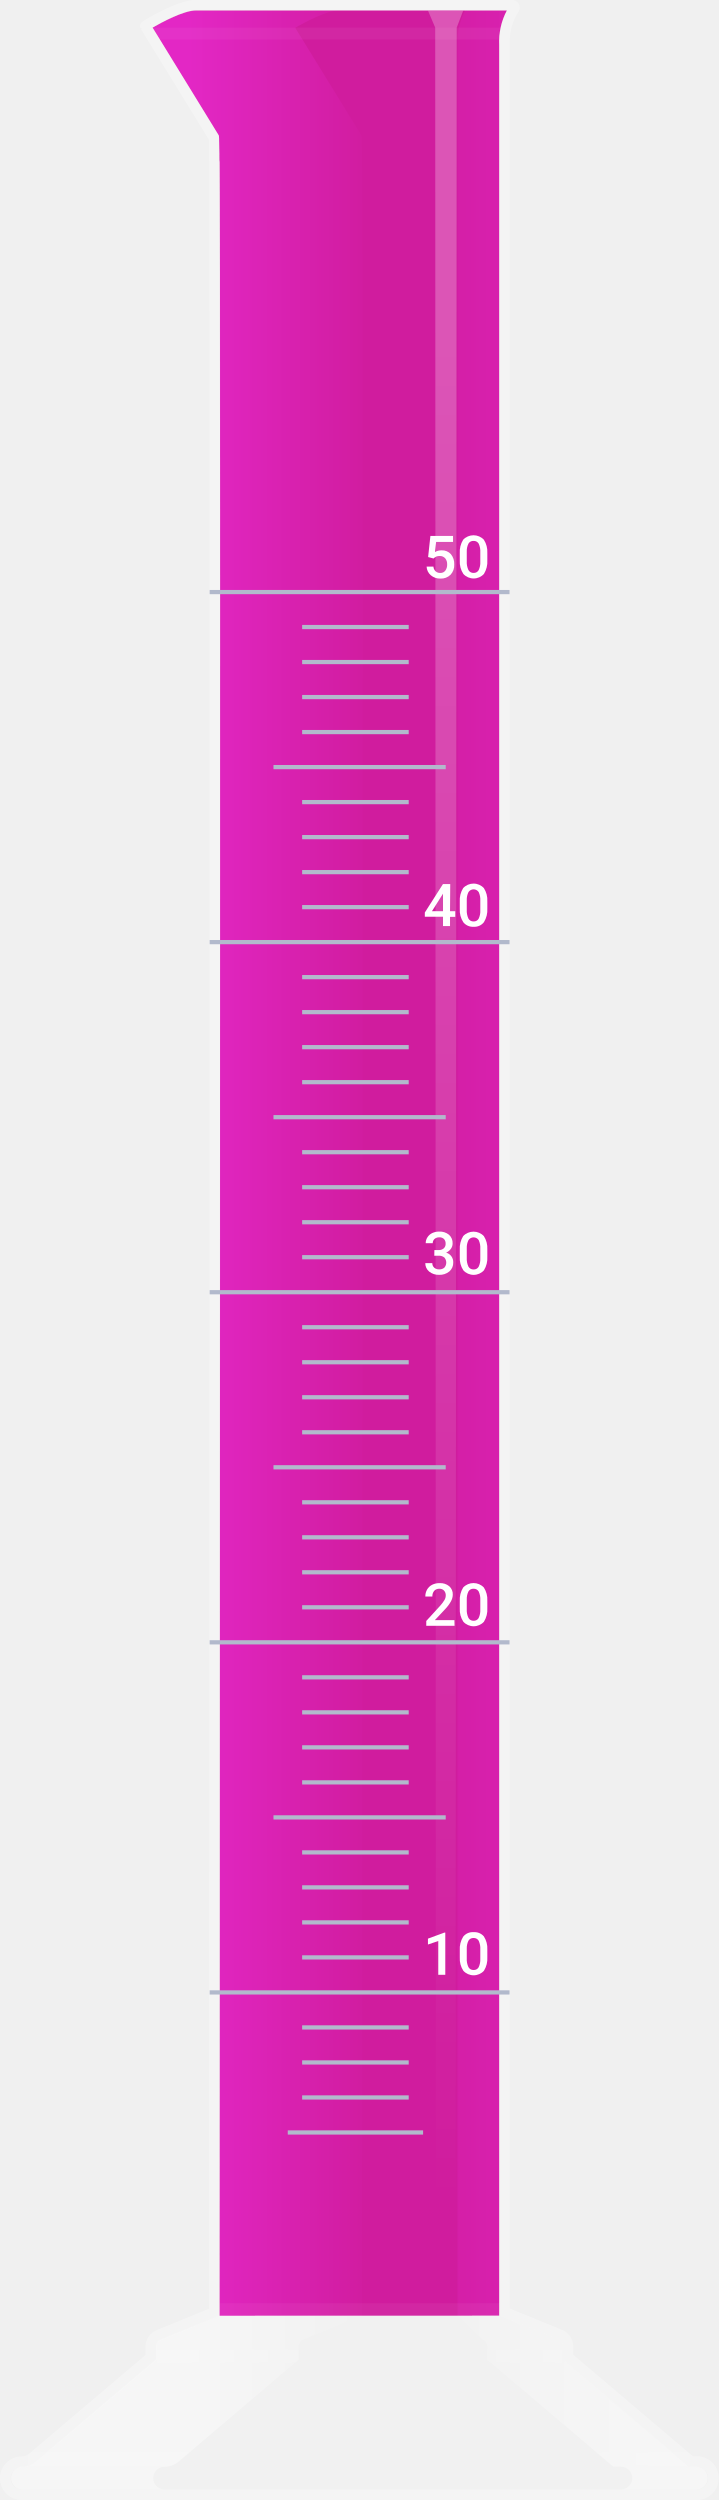
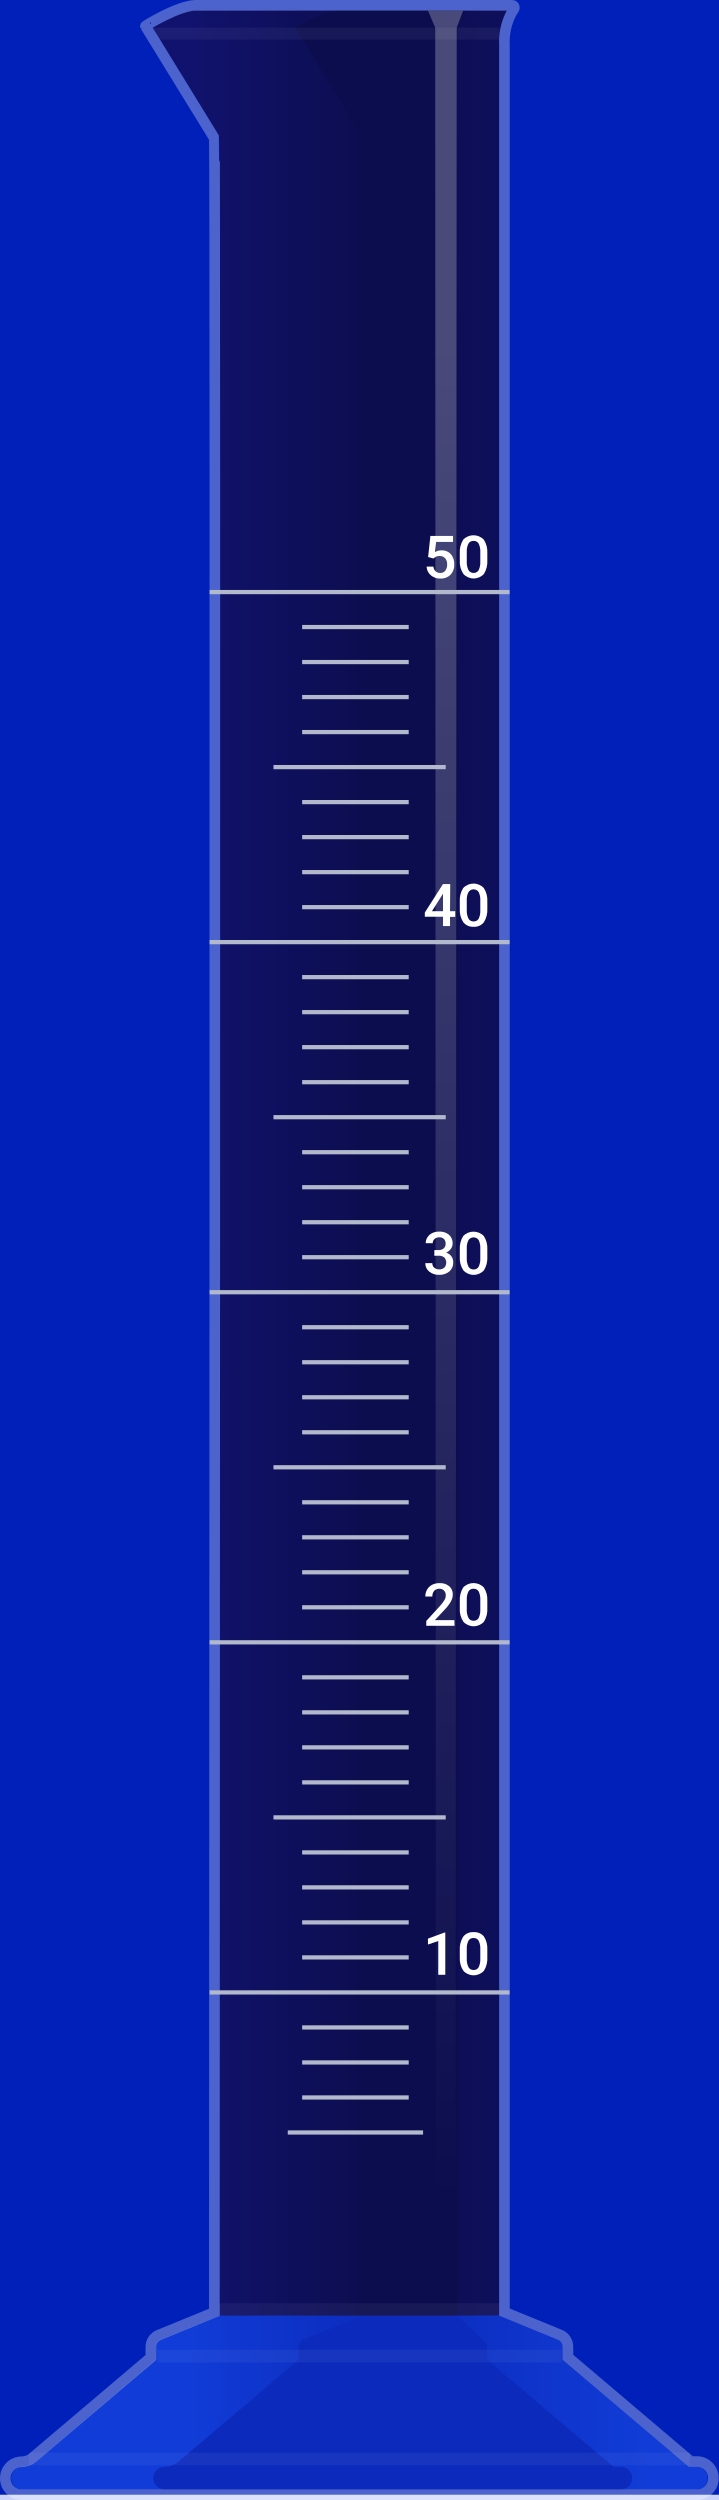
<svg xmlns="http://www.w3.org/2000/svg" viewBox="0 0 169.96 591.19">
  <defs>
-     <style>.cls-1{isolation:isolate;}.cls-2{fill:#ce1199;}.cls-3,.cls-8{fill:none;stroke-miterlimit:10;}.cls-3{stroke:#fff;stroke-width:2.5px;opacity:0.3;}.cls-4,.cls-9{fill:#fff;}.cls-4{opacity:0.05;}.cls-5,.cls-6{mix-blend-mode:overlay;opacity:0.4;}.cls-5{fill:url(#Degradado_sin_nombre_30);}.cls-6{fill:url(#Degradado_sin_nombre_8);}.cls-7{opacity:0.5;fill:url(#Degradado_sin_nombre_31);}.cls-8{stroke:#b2b9cc;}</style>
+     <style>.cls-1{isolation:isolate;}.cls-2{fill:#0021b9;}.cls-3{fill:#cad4f9;}.cls-4{fill:#000145;}.cls-5{fill:none;stroke:#fff;stroke-width:2.5px;opacity:0.3;}.cls-10,.cls-5{stroke-miterlimit:10;}.cls-10,.cls-11,.cls-6{fill:#fff;}.cls-6{opacity:0.05;}.cls-7,.cls-8{mix-blend-mode:overlay;opacity:0.4;}.cls-7{fill:url(#Degradado_sin_nombre_30);}.cls-8{fill:url(#Degradado_sin_nombre_8);}.cls-9{opacity:0.5;fill:url(#Degradado_sin_nombre_31);}.cls-10{stroke:#b2b9cc;}</style>
    <linearGradient id="Degradado_sin_nombre_30" x1="41.44" y1="295.59" x2="98" y2="295.59" gradientUnits="userSpaceOnUse">
      <stop offset="0.06" stop-color="#fff" />
      <stop offset="0.83" stop-color="#fff" stop-opacity="0" />
    </linearGradient>
    <linearGradient id="Degradado_sin_nombre_8" x1="94.32" y1="295.59" x2="153.57" y2="295.59" gradientUnits="userSpaceOnUse">
      <stop offset="0" stop-color="#fff" stop-opacity="0" />
      <stop offset="1" stop-color="#fff" />
    </linearGradient>
    <linearGradient id="Degradado_sin_nombre_31" x1="105.4" y1="81.01" x2="105.4" y2="537.25" gradientUnits="userSpaceOnUse">
      <stop offset="0" stop-color="#fff" stop-opacity="0.5" />
      <stop offset="0.96" stop-color="#fff" stop-opacity="0" />
    </linearGradient>
  </defs>
  <g class="cls-1">
+     <g id="BG">
+       <rect class="cls-2" x="-1773.86" y="-1884.42" width="4349.37" height="2651.6" />
+       <rect class="cls-3" x="-1646.71" y="589.94" width="4169" height="17.26" rx="8.63" />
+     </g>
    <g id="probeta">
-       <path id="liquido" class="cls-2" d="M118.05,547.59v-537a15.85,15.85,0,0,1,1.82-8.13H46.3c-2.78,0-8.06,2.79-10.22,4.07L51.72,32c.28.46.38.62.3,257.9,0,128.47-.11,257.71-.11,257.71" />
+       <path id="liquido" class="cls-4" d="M118.05,547.59v-537a15.85,15.85,0,0,1,1.82-8.13H46.3c-2.78,0-8.06,2.79-10.22,4.07L51.72,32c.28.46.38.62.3,257.9,0,128.47-.11,257.71-.11,257.71" />
      <g id="cuerpo">
-         <path id="contorno" class="cls-3" d="M164.81,589.94H5.15a3.9,3.9,0,0,1-3.9-3.9v0a3.9,3.9,0,0,1,3.9-3.9h0a4,4,0,0,0,2.52-.92l28-23.74v-2.51a3,3,0,0,1,1.89-2.8l13.12-5.37s.3-513.62,0-514.11L34.38,6.18c-.06-.09,7.88-4.93,11.92-4.93h74.79a.56.56,0,0,1,.48.84L121,3a14.45,14.45,0,0,0-1.71,7.61V546.75l13.12,5.37a3,3,0,0,1,1.89,2.8v2.51l29.07,24.66h1.43a3.9,3.9,0,0,1,3.9,3.9v0A3.9,3.9,0,0,1,164.81,589.94Z" />
-         <path id="cuerpo-2" data-name="cuerpo" class="cls-4" d="M36.08,6.57,51.72,32c.28.46.38.62.3,257.9,0,128.47-.11,256.87-.11,256.87v.84L38,553.28a1.77,1.77,0,0,0-1.11,1.64V558L8.48,582.12a5.14,5.14,0,0,1-3.33,1.22,2.68,2.68,0,0,0,0,5.35H164.81a2.68,2.68,0,0,0,0-5.35h-1.89L133.06,558v-3.09a1.77,1.77,0,0,0-1.11-1.64l-13.9-5.69v-537a15.85,15.85,0,0,1,1.82-8.13H46.3C43.52,2.5,38.24,5.29,36.08,6.57Z" />
-         <path id="brillo1" class="cls-5" d="M36.23,586a2.65,2.65,0,0,1,2.65-2.65,5.14,5.14,0,0,0,3.33-1.22L70.63,558v-3.09a1.77,1.77,0,0,1,1.11-1.64l13.9-5.69v-.84s.07-128.4.11-256.87c.08-257.28,0-257.44-.3-257.9L69.81,6.57C72,5.29,77.25,2.5,80,2.5H46.3c-2.78,0-8.06,2.79-10.22,4.07L51.72,32c.28.46.38.62.3,257.9,0,128.47-.11,256.87-.11,256.87v.84L38,553.28a1.77,1.77,0,0,0-1.11,1.64V558L8.48,582.12a5.14,5.14,0,0,1-3.33,1.22,2.68,2.68,0,0,0,0,5.35H38.88A2.67,2.67,0,0,1,36.23,586Z" />
-         <path id="brillo2" class="cls-6" d="M164.81,583.34h-1.89L133.06,558v-3.09a1.77,1.77,0,0,0-1.11-1.64l-13.9-5.69v-537a15.85,15.85,0,0,1,1.82-8.13H110a15.93,15.93,0,0,0-1.81,8.13v537l5.9,5.69a1.76,1.76,0,0,1,1.1,1.64V558l29.86,25.33H147a2.68,2.68,0,0,1,0,5.35h17.83a2.68,2.68,0,0,0,0-5.35Z" />
-         <path id="brillo3" class="cls-7" d="M157.1,586a2.66,2.66,0,0,0-2.64-2.7h-1.89L122.71,558v-3.09a1.76,1.76,0,0,0-1.1-1.64l-13.9-5.69L108,6.54l1.52-4h-8.3l1.7,4,.18,541.05-13.9,5.69a1.76,1.76,0,0,0-1.1,1.64V558L59.66,582.12a5.14,5.14,0,0,1-3.33,1.22,2.68,2.68,0,0,0,0,5.35h98.13A2.65,2.65,0,0,0,157.1,586Z" />
-         <path id="brillo4" class="cls-4" d="M118.16,9.34H37.69L36.2,6.54h82A10.53,10.53,0,0,0,118.16,9.34Z" />
-         <rect id="brillo5" class="cls-4" x="51.83" y="544.66" width="66.33" height="2.97" />
-         <rect id="brillo6" class="cls-4" x="37.18" y="555.68" width="95.64" height="2.97" />
-         <rect id="brillo7" class="cls-4" x="6.82" y="580" width="156.35" height="2.97" />
+         <path id="contorno" class="cls-5" d="M164.81,589.94H5.15a3.9,3.9,0,0,1-3.9-3.9v0a3.9,3.9,0,0,1,3.9-3.9h0a4,4,0,0,0,2.52-.92l28-23.74v-2.51a3,3,0,0,1,1.89-2.8l13.12-5.37s.3-513.62,0-514.11L34.38,6.18c-.06-.09,7.88-4.93,11.92-4.93h74.79a.56.56,0,0,1,.48.84L121,3a14.45,14.45,0,0,0-1.71,7.61V546.75l13.12,5.37a3,3,0,0,1,1.89,2.8v2.51l29.07,24.66h1.43a3.9,3.9,0,0,1,3.9,3.9v0A3.9,3.9,0,0,1,164.81,589.94Z" />
+         <path id="cuerpo-2" data-name="cuerpo" class="cls-6" d="M36.08,6.57,51.72,32c.28.46.38.62.3,257.9,0,128.47-.11,256.87-.11,256.87v.84L38,553.28a1.77,1.77,0,0,0-1.11,1.64V558L8.48,582.12a5.14,5.14,0,0,1-3.33,1.22,2.68,2.68,0,0,0,0,5.35H164.81a2.68,2.68,0,0,0,0-5.35h-1.89L133.06,558v-3.09a1.77,1.77,0,0,0-1.11-1.64l-13.9-5.69v-537a15.85,15.85,0,0,1,1.82-8.13H46.3C43.52,2.5,38.24,5.29,36.08,6.57Z" />
+         <path id="brillo1" class="cls-7" d="M36.23,586a2.65,2.65,0,0,1,2.65-2.65,5.14,5.14,0,0,0,3.33-1.22L70.63,558v-3.09a1.77,1.77,0,0,1,1.11-1.64l13.9-5.69v-.84s.07-128.4.11-256.87c.08-257.28,0-257.44-.3-257.9L69.81,6.57C72,5.29,77.25,2.5,80,2.5H46.3c-2.78,0-8.06,2.79-10.22,4.07L51.72,32c.28.46.38.62.3,257.9,0,128.47-.11,256.87-.11,256.87v.84L38,553.28a1.77,1.77,0,0,0-1.11,1.64V558L8.48,582.12a5.14,5.14,0,0,1-3.33,1.22,2.68,2.68,0,0,0,0,5.35H38.88A2.67,2.67,0,0,1,36.23,586Z" />
+         <path id="brillo2" class="cls-8" d="M164.81,583.34h-1.89L133.06,558v-3.09a1.77,1.77,0,0,0-1.11-1.64l-13.9-5.69v-537a15.85,15.85,0,0,1,1.82-8.13H110a15.93,15.93,0,0,0-1.81,8.13v537l5.9,5.69a1.76,1.76,0,0,1,1.1,1.64V558l29.86,25.33H147a2.68,2.68,0,0,1,0,5.35h17.83a2.68,2.68,0,0,0,0-5.35Z" />
+         <path id="brillo3" class="cls-9" d="M157.1,586a2.66,2.66,0,0,0-2.64-2.7h-1.89L122.71,558v-3.09a1.76,1.76,0,0,0-1.1-1.64l-13.9-5.69L108,6.54l1.52-4h-8.3l1.7,4,.18,541.05-13.9,5.69a1.76,1.76,0,0,0-1.1,1.64V558L59.66,582.12a5.14,5.14,0,0,1-3.33,1.22,2.68,2.68,0,0,0,0,5.35h98.13A2.65,2.65,0,0,0,157.1,586Z" />
+         <path id="brillo4" class="cls-6" d="M118.16,9.34H37.69L36.2,6.54h82A10.53,10.53,0,0,0,118.16,9.34Z" />
+         <rect id="brillo5" class="cls-6" x="51.83" y="544.66" width="66.33" height="2.97" />
+         <rect id="brillo6" class="cls-6" x="37.18" y="555.68" width="95.64" height="2.97" />
+         <rect id="brillo7" class="cls-6" x="6.82" y="580" width="156.35" height="2.97" />
        <g id="escala">
-           <line class="cls-8" x1="68.05" y1="504.28" x2="100.05" y2="504.28" />
-           <line class="cls-8" x1="71.45" y1="496" x2="96.65" y2="496" />
-           <line class="cls-8" x1="71.45" y1="487.72" x2="96.65" y2="487.72" />
-           <line class="cls-8" x1="71.45" y1="479.44" x2="96.65" y2="479.44" />
-           <line class="cls-8" x1="49.58" y1="471.16" x2="120.49" y2="471.16" />
-           <line class="cls-8" x1="71.45" y1="462.88" x2="96.65" y2="462.88" />
-           <line class="cls-8" x1="71.45" y1="454.6" x2="96.65" y2="454.6" />
-           <line class="cls-8" x1="71.45" y1="446.32" x2="96.65" y2="446.32" />
-           <line class="cls-8" x1="71.45" y1="438.05" x2="96.65" y2="438.05" />
-           <line class="cls-8" x1="71.45" y1="413.21" x2="96.65" y2="413.21" />
-           <line class="cls-8" x1="71.45" y1="404.93" x2="96.65" y2="404.93" />
-           <line class="cls-8" x1="71.45" y1="396.65" x2="96.65" y2="396.65" />
-           <line class="cls-8" x1="64.67" y1="429.77" x2="105.4" y2="429.77" />
-           <line class="cls-8" x1="71.45" y1="421.49" x2="96.65" y2="421.49" />
-           <line class="cls-8" x1="49.58" y1="388.37" x2="120.49" y2="388.37" />
-           <line class="cls-8" x1="71.45" y1="380.09" x2="96.65" y2="380.09" />
-           <line class="cls-8" x1="71.45" y1="371.81" x2="96.65" y2="371.81" />
-           <line class="cls-8" x1="71.45" y1="363.54" x2="96.65" y2="363.54" />
-           <line class="cls-8" x1="71.45" y1="355.26" x2="96.65" y2="355.26" />
-           <line class="cls-8" x1="71.45" y1="330.42" x2="96.65" y2="330.42" />
-           <line class="cls-8" x1="71.45" y1="322.14" x2="96.65" y2="322.14" />
-           <line class="cls-8" x1="71.45" y1="313.86" x2="96.65" y2="313.86" />
-           <line class="cls-8" x1="64.67" y1="346.98" x2="105.4" y2="346.98" />
-           <line class="cls-8" x1="71.45" y1="338.7" x2="96.65" y2="338.7" />
-           <line class="cls-8" x1="49.58" y1="305.58" x2="120.49" y2="305.58" />
-           <line class="cls-8" x1="71.45" y1="297.3" x2="96.65" y2="297.3" />
-           <line class="cls-8" x1="71.45" y1="289.03" x2="96.65" y2="289.03" />
-           <line class="cls-8" x1="71.45" y1="280.75" x2="96.65" y2="280.75" />
-           <line class="cls-8" x1="71.45" y1="272.47" x2="96.65" y2="272.47" />
-           <line class="cls-8" x1="71.45" y1="247.63" x2="96.65" y2="247.63" />
-           <line class="cls-8" x1="71.45" y1="239.35" x2="96.65" y2="239.35" />
-           <line class="cls-8" x1="71.45" y1="231.07" x2="96.65" y2="231.07" />
-           <line class="cls-8" x1="64.67" y1="264.19" x2="105.4" y2="264.19" />
-           <line class="cls-8" x1="71.45" y1="255.91" x2="96.65" y2="255.91" />
-           <line class="cls-8" x1="49.58" y1="222.79" x2="120.49" y2="222.79" />
-           <line class="cls-8" x1="71.45" y1="214.52" x2="96.65" y2="214.52" />
-           <line class="cls-8" x1="71.45" y1="206.24" x2="96.65" y2="206.24" />
-           <line class="cls-8" x1="71.45" y1="197.96" x2="96.65" y2="197.96" />
-           <line class="cls-8" x1="71.45" y1="189.68" x2="96.65" y2="189.68" />
-           <line class="cls-8" x1="71.45" y1="164.84" x2="96.65" y2="164.84" />
-           <line class="cls-8" x1="71.45" y1="156.56" x2="96.65" y2="156.56" />
-           <line class="cls-8" x1="71.45" y1="148.28" x2="96.65" y2="148.28" />
-           <line class="cls-8" x1="64.67" y1="181.4" x2="105.4" y2="181.4" />
-           <line class="cls-8" x1="71.45" y1="173.12" x2="96.65" y2="173.12" />
-           <line class="cls-8" x1="49.58" y1="140.01" x2="120.49" y2="140.01" />
+           <line class="cls-10" x1="68.05" y1="504.28" x2="100.05" y2="504.28" />
+           <line class="cls-10" x1="71.45" y1="496" x2="96.65" y2="496" />
+           <line class="cls-10" x1="71.45" y1="487.72" x2="96.65" y2="487.72" />
+           <line class="cls-10" x1="71.45" y1="479.44" x2="96.65" y2="479.44" />
+           <line class="cls-10" x1="49.58" y1="471.16" x2="120.49" y2="471.16" />
+           <line class="cls-10" x1="71.45" y1="462.88" x2="96.65" y2="462.88" />
+           <line class="cls-10" x1="71.45" y1="454.6" x2="96.65" y2="454.6" />
+           <line class="cls-10" x1="71.45" y1="446.32" x2="96.65" y2="446.32" />
+           <line class="cls-10" x1="71.45" y1="438.05" x2="96.65" y2="438.05" />
+           <line class="cls-10" x1="71.45" y1="413.21" x2="96.65" y2="413.21" />
+           <line class="cls-10" x1="71.45" y1="404.93" x2="96.65" y2="404.93" />
+           <line class="cls-10" x1="71.45" y1="396.65" x2="96.65" y2="396.65" />
+           <line class="cls-10" x1="64.67" y1="429.77" x2="105.4" y2="429.77" />
+           <line class="cls-10" x1="71.45" y1="421.49" x2="96.65" y2="421.49" />
+           <line class="cls-10" x1="49.58" y1="388.37" x2="120.49" y2="388.37" />
+           <line class="cls-10" x1="71.45" y1="380.09" x2="96.65" y2="380.09" />
+           <line class="cls-10" x1="71.45" y1="371.81" x2="96.65" y2="371.81" />
+           <line class="cls-10" x1="71.45" y1="363.54" x2="96.65" y2="363.54" />
+           <line class="cls-10" x1="71.45" y1="355.26" x2="96.65" y2="355.26" />
+           <line class="cls-10" x1="71.45" y1="330.42" x2="96.65" y2="330.42" />
+           <line class="cls-10" x1="71.45" y1="322.14" x2="96.65" y2="322.14" />
+           <line class="cls-10" x1="71.45" y1="313.86" x2="96.65" y2="313.86" />
+           <line class="cls-10" x1="64.67" y1="346.98" x2="105.4" y2="346.98" />
+           <line class="cls-10" x1="71.45" y1="338.7" x2="96.65" y2="338.7" />
+           <line class="cls-10" x1="49.58" y1="305.58" x2="120.49" y2="305.58" />
+           <line class="cls-10" x1="71.45" y1="297.3" x2="96.65" y2="297.3" />
+           <line class="cls-10" x1="71.45" y1="289.03" x2="96.65" y2="289.03" />
+           <line class="cls-10" x1="71.45" y1="280.75" x2="96.65" y2="280.75" />
+           <line class="cls-10" x1="71.45" y1="272.47" x2="96.65" y2="272.47" />
+           <line class="cls-10" x1="71.45" y1="247.63" x2="96.65" y2="247.63" />
+           <line class="cls-10" x1="71.45" y1="239.35" x2="96.65" y2="239.35" />
+           <line class="cls-10" x1="71.45" y1="231.07" x2="96.65" y2="231.07" />
+           <line class="cls-10" x1="64.67" y1="264.19" x2="105.4" y2="264.19" />
+           <line class="cls-10" x1="71.45" y1="255.91" x2="96.65" y2="255.91" />
+           <line class="cls-10" x1="49.58" y1="222.79" x2="120.49" y2="222.79" />
+           <line class="cls-10" x1="71.45" y1="214.52" x2="96.65" y2="214.52" />
+           <line class="cls-10" x1="71.45" y1="206.24" x2="96.65" y2="206.24" />
+           <line class="cls-10" x1="71.45" y1="197.96" x2="96.65" y2="197.96" />
+           <line class="cls-10" x1="71.45" y1="189.68" x2="96.65" y2="189.68" />
+           <line class="cls-10" x1="71.45" y1="164.84" x2="96.65" y2="164.84" />
+           <line class="cls-10" x1="71.45" y1="156.56" x2="96.65" y2="156.56" />
+           <line class="cls-10" x1="71.45" y1="148.28" x2="96.65" y2="148.28" />
+           <line class="cls-10" x1="64.67" y1="181.4" x2="105.4" y2="181.4" />
+           <line class="cls-10" x1="71.45" y1="173.12" x2="96.65" y2="173.12" />
+           <line class="cls-10" x1="49.58" y1="140.01" x2="120.49" y2="140.01" />
          <g id="_50" data-name="50">
-             <path class="cls-9" d="M101.24,131.73l.54-5h5.35v1.43h-4l-.27,2.38a3.12,3.12,0,0,1,1.56-.4,2.79,2.79,0,0,1,2.21.91,3.59,3.59,0,0,1,.79,2.45,3.3,3.3,0,0,1-.88,2.42,3.18,3.18,0,0,1-2.4.9,3.32,3.32,0,0,1-2.26-.78,2.85,2.85,0,0,1-1-2.05h1.61a1.76,1.76,0,0,0,.52,1.11,1.57,1.57,0,0,0,1.11.39,1.4,1.4,0,0,0,1.19-.55,2.32,2.32,0,0,0,.43-1.49,2.13,2.13,0,0,0-.47-1.44,1.67,1.67,0,0,0-1.3-.53,2.18,2.18,0,0,0-.77.12,2.14,2.14,0,0,0-.68.47Z" />
-             <path class="cls-9" d="M115.24,132.48a5.49,5.49,0,0,1-.8,3.24,3.29,3.29,0,0,1-4.87,0,5.15,5.15,0,0,1-.84-3.15v-1.72a5.4,5.4,0,0,1,.8-3.22,3.36,3.36,0,0,1,4.89,0,5.23,5.23,0,0,1,.82,3.14Zm-1.66-1.86a4.3,4.3,0,0,0-.38-2.06,1.32,1.32,0,0,0-1.22-.65,1.3,1.3,0,0,0-1.19.62,3.9,3.9,0,0,0-.41,1.93v2.26a4.34,4.34,0,0,0,.39,2.08,1.32,1.32,0,0,0,1.23.68,1.29,1.29,0,0,0,1.18-.63,4.08,4.08,0,0,0,.4-2Z" />
+             <path class="cls-11" d="M101.24,131.73l.54-5h5.35v1.43h-4l-.27,2.38a3.12,3.12,0,0,1,1.56-.4,2.79,2.79,0,0,1,2.21.91,3.59,3.59,0,0,1,.79,2.45,3.3,3.3,0,0,1-.88,2.42,3.18,3.18,0,0,1-2.4.9,3.32,3.32,0,0,1-2.26-.78,2.85,2.85,0,0,1-1-2.05h1.61a1.76,1.76,0,0,0,.52,1.11,1.57,1.57,0,0,0,1.11.39,1.4,1.4,0,0,0,1.19-.55,2.32,2.32,0,0,0,.43-1.49,2.13,2.13,0,0,0-.47-1.44,1.67,1.67,0,0,0-1.3-.53,2.18,2.18,0,0,0-.77.12,2.14,2.14,0,0,0-.68.47Z" />
+             <path class="cls-11" d="M115.24,132.48a5.49,5.49,0,0,1-.8,3.24,3.29,3.29,0,0,1-4.87,0,5.15,5.15,0,0,1-.84-3.15v-1.72a5.4,5.4,0,0,1,.8-3.22,3.36,3.36,0,0,1,4.89,0,5.23,5.23,0,0,1,.82,3.14Zm-1.66-1.86a4.3,4.3,0,0,0-.38-2.06,1.32,1.32,0,0,0-1.22-.65,1.3,1.3,0,0,0-1.19.62,3.9,3.9,0,0,0-.41,1.93v2.26a4.34,4.34,0,0,0,.39,2.08,1.32,1.32,0,0,0,1.23.68,1.29,1.29,0,0,0,1.18-.63,4.08,4.08,0,0,0,.4-2Z" />
          </g>
          <g id="_40" data-name="40">
-             <path class="cls-9" d="M106.42,215.47h1.23v1.34h-1.23V219h-1.66v-2.21h-4.3l0-1,4.29-6.73h1.72Zm-4.27,0h2.61v-4.15l-.13.22Z" />
-             <path class="cls-9" d="M115.24,214.83a5.49,5.49,0,0,1-.8,3.24,2.83,2.83,0,0,1-2.44,1.09,2.88,2.88,0,0,1-2.43-1.06,5.15,5.15,0,0,1-.84-3.15v-1.73a5.34,5.34,0,0,1,.8-3.21,3.34,3.34,0,0,1,4.89,0,5.2,5.2,0,0,1,.82,3.13ZM113.58,213a4.26,4.26,0,0,0-.38-2.05,1.45,1.45,0,0,0-2.41,0,3.93,3.93,0,0,0-.41,1.93v2.26a4.34,4.34,0,0,0,.39,2.08,1.32,1.32,0,0,0,1.23.68,1.29,1.29,0,0,0,1.18-.63,4.08,4.08,0,0,0,.4-2Z" />
+             <path class="cls-11" d="M106.42,215.47h1.23v1.34h-1.23V219h-1.66v-2.21h-4.3l0-1,4.29-6.73h1.72Zm-4.27,0h2.61v-4.15l-.13.22Z" />
+             <path class="cls-11" d="M115.24,214.83a5.49,5.49,0,0,1-.8,3.24,2.83,2.83,0,0,1-2.44,1.09,2.88,2.88,0,0,1-2.43-1.06,5.15,5.15,0,0,1-.84-3.15v-1.73a5.34,5.34,0,0,1,.8-3.21,3.34,3.34,0,0,1,4.89,0,5.2,5.2,0,0,1,.82,3.13ZM113.58,213a4.26,4.26,0,0,0-.38-2.05,1.45,1.45,0,0,0-2.41,0,3.93,3.93,0,0,0-.41,1.93v2.26a4.34,4.34,0,0,0,.39,2.08,1.32,1.32,0,0,0,1.23.68,1.29,1.29,0,0,0,1.18-.63,4.08,4.08,0,0,0,.4-2Z" />
          </g>
          <g id="_30" data-name="30">
-             <path class="cls-9" d="M102.72,295.61h1a1.76,1.76,0,0,0,1.21-.39,1.42,1.42,0,0,0,.45-1.13A1.53,1.53,0,0,0,105,293a1.48,1.48,0,0,0-1.14-.4,1.57,1.57,0,0,0-1.1.39,1.28,1.28,0,0,0-.43,1h-1.66a2.47,2.47,0,0,1,.41-1.4,2.71,2.71,0,0,1,1.13-1,3.78,3.78,0,0,1,1.63-.35,3.43,3.43,0,0,1,2.34.75,2.61,2.61,0,0,1,.85,2.08,2.12,2.12,0,0,1-.42,1.26,2.76,2.76,0,0,1-1.11.89,2.31,2.31,0,0,1,1.68,2.32,2.68,2.68,0,0,1-.92,2.13,3.58,3.58,0,0,1-2.42.8,3.54,3.54,0,0,1-2.35-.77,2.53,2.53,0,0,1-.92-2h1.66a1.37,1.37,0,0,0,.45,1.07,1.66,1.66,0,0,0,1.18.41,1.75,1.75,0,0,0,1.22-.41,1.83,1.83,0,0,0,0-2.4,2,2,0,0,0-1.38-.42h-1Z" />
-             <path class="cls-9" d="M115.24,297.16a5.49,5.49,0,0,1-.8,3.24,3.29,3.29,0,0,1-4.87,0,5.12,5.12,0,0,1-.84-3.15v-1.72a5.4,5.4,0,0,1,.8-3.22,3.36,3.36,0,0,1,4.89,0,5.23,5.23,0,0,1,.82,3.14Zm-1.66-1.86a4.26,4.26,0,0,0-.38-2.05,1.45,1.45,0,0,0-2.41,0,3.9,3.9,0,0,0-.41,1.93v2.26a4.34,4.34,0,0,0,.39,2.08,1.32,1.32,0,0,0,1.23.68,1.29,1.29,0,0,0,1.18-.63,4.08,4.08,0,0,0,.4-2Z" />
+             <path class="cls-11" d="M102.72,295.61h1a1.76,1.76,0,0,0,1.21-.39,1.42,1.42,0,0,0,.45-1.13A1.53,1.53,0,0,0,105,293a1.48,1.48,0,0,0-1.14-.4,1.57,1.57,0,0,0-1.1.39,1.28,1.28,0,0,0-.43,1h-1.66a2.47,2.47,0,0,1,.41-1.4,2.71,2.71,0,0,1,1.13-1,3.78,3.78,0,0,1,1.63-.35,3.43,3.43,0,0,1,2.34.75,2.61,2.61,0,0,1,.85,2.08,2.12,2.12,0,0,1-.42,1.26,2.76,2.76,0,0,1-1.11.89,2.31,2.31,0,0,1,1.68,2.32,2.68,2.68,0,0,1-.92,2.13,3.58,3.58,0,0,1-2.42.8,3.54,3.54,0,0,1-2.35-.77,2.53,2.53,0,0,1-.92-2h1.66a1.37,1.37,0,0,0,.45,1.07,1.66,1.66,0,0,0,1.18.41,1.75,1.75,0,0,0,1.22-.41,1.83,1.83,0,0,0,0-2.4,2,2,0,0,0-1.38-.42h-1Z" />
+             <path class="cls-11" d="M115.24,297.16a5.49,5.49,0,0,1-.8,3.24,3.29,3.29,0,0,1-4.87,0,5.12,5.12,0,0,1-.84-3.15v-1.72a5.4,5.4,0,0,1,.8-3.22,3.36,3.36,0,0,1,4.89,0,5.23,5.23,0,0,1,.82,3.14Zm-1.66-1.86a4.26,4.26,0,0,0-.38-2.05,1.45,1.45,0,0,0-2.41,0,3.9,3.9,0,0,0-.41,1.93v2.26a4.34,4.34,0,0,0,.39,2.08,1.32,1.32,0,0,0,1.23.68,1.29,1.29,0,0,0,1.18-.63,4.08,4.08,0,0,0,.4-2Z" />
          </g>
          <g id="_20" data-name="20">
-             <path class="cls-9" d="M107.49,384.46H100.8v-1.14l3.31-3.62a8.49,8.49,0,0,0,1-1.34,2.14,2.14,0,0,0,.3-1.07,1.61,1.61,0,0,0-.4-1.15,1.41,1.41,0,0,0-1.08-.44,1.61,1.61,0,0,0-1.25.49,2,2,0,0,0-.44,1.35h-1.66a3.22,3.22,0,0,1,.41-1.64,2.92,2.92,0,0,1,1.18-1.13,3.8,3.8,0,0,1,1.78-.4,3.32,3.32,0,0,1,2.28.73,2.5,2.5,0,0,1,.84,2,3.39,3.39,0,0,1-.42,1.56,8.88,8.88,0,0,1-1.38,1.86l-2.43,2.6h4.62Z" />
-             <path class="cls-9" d="M115.24,380.27a5.43,5.43,0,0,1-.8,3.23,3.3,3.3,0,0,1-4.87,0,5.15,5.15,0,0,1-.84-3.15v-1.72a5.4,5.4,0,0,1,.8-3.22,3.36,3.36,0,0,1,4.89,0,5.2,5.2,0,0,1,.82,3.13Zm-1.66-1.86a4.3,4.3,0,0,0-.38-2.06,1.32,1.32,0,0,0-1.22-.65,1.3,1.3,0,0,0-1.19.62,3.9,3.9,0,0,0-.41,1.93v2.26a4.26,4.26,0,0,0,.39,2.07,1.31,1.31,0,0,0,1.23.69,1.29,1.29,0,0,0,1.18-.63,4.14,4.14,0,0,0,.4-2Z" />
+             <path class="cls-11" d="M107.49,384.46H100.8v-1.14l3.31-3.62a8.49,8.49,0,0,0,1-1.34,2.14,2.14,0,0,0,.3-1.07,1.61,1.61,0,0,0-.4-1.15,1.41,1.41,0,0,0-1.08-.44,1.61,1.61,0,0,0-1.25.49,2,2,0,0,0-.44,1.35h-1.66a3.22,3.22,0,0,1,.41-1.64,2.92,2.92,0,0,1,1.18-1.13,3.8,3.8,0,0,1,1.78-.4,3.32,3.32,0,0,1,2.28.73,2.5,2.5,0,0,1,.84,2,3.39,3.39,0,0,1-.42,1.56,8.88,8.88,0,0,1-1.38,1.86l-2.43,2.6h4.62Z" />
+             <path class="cls-11" d="M115.24,380.27a5.43,5.43,0,0,1-.8,3.23,3.3,3.3,0,0,1-4.87,0,5.15,5.15,0,0,1-.84-3.15v-1.72a5.4,5.4,0,0,1,.8-3.22,3.36,3.36,0,0,1,4.89,0,5.2,5.2,0,0,1,.82,3.13Zm-1.66-1.86a4.3,4.3,0,0,0-.38-2.06,1.32,1.32,0,0,0-1.22-.65,1.3,1.3,0,0,0-1.19.62,3.9,3.9,0,0,0-.41,1.93v2.26a4.26,4.26,0,0,0,.39,2.07,1.31,1.31,0,0,0,1.23.69,1.29,1.29,0,0,0,1.18-.63,4.14,4.14,0,0,0,.4-2Z" />
          </g>
          <g id="_10" data-name="10">
-             <path class="cls-9" d="M105.3,467h-1.66v-8l-2.44.83v-1.39l3.88-1.43h.22Z" />
-             <path class="cls-9" d="M115.24,462.81a5.43,5.43,0,0,1-.8,3.23,3.3,3.3,0,0,1-4.87,0,5.15,5.15,0,0,1-.84-3.15V461.2a5.4,5.4,0,0,1,.8-3.22,2.85,2.85,0,0,1,2.45-1.07,2.91,2.91,0,0,1,2.44,1,5.2,5.2,0,0,1,.82,3.13ZM113.58,461a4.3,4.3,0,0,0-.38-2.06,1.32,1.32,0,0,0-1.22-.65,1.3,1.3,0,0,0-1.19.62,3.9,3.9,0,0,0-.41,1.93v2.26a4.26,4.26,0,0,0,.39,2.07,1.31,1.31,0,0,0,1.23.69,1.29,1.29,0,0,0,1.18-.63,4.14,4.14,0,0,0,.4-2Z" />
+             <path class="cls-11" d="M105.3,467h-1.66v-8l-2.44.83v-1.39l3.88-1.43h.22Z" />
+             <path class="cls-11" d="M115.24,462.81a5.43,5.43,0,0,1-.8,3.23,3.3,3.3,0,0,1-4.87,0,5.15,5.15,0,0,1-.84-3.15V461.2a5.4,5.4,0,0,1,.8-3.22,2.85,2.85,0,0,1,2.45-1.07,2.91,2.91,0,0,1,2.44,1,5.2,5.2,0,0,1,.82,3.13ZM113.58,461a4.3,4.3,0,0,0-.38-2.06,1.32,1.32,0,0,0-1.22-.65,1.3,1.3,0,0,0-1.19.62,3.9,3.9,0,0,0-.41,1.93v2.26a4.26,4.26,0,0,0,.39,2.07,1.31,1.31,0,0,0,1.23.69,1.29,1.29,0,0,0,1.18-.63,4.14,4.14,0,0,0,.4-2Z" />
          </g>
        </g>
      </g>
    </g>
  </g>
</svg>
